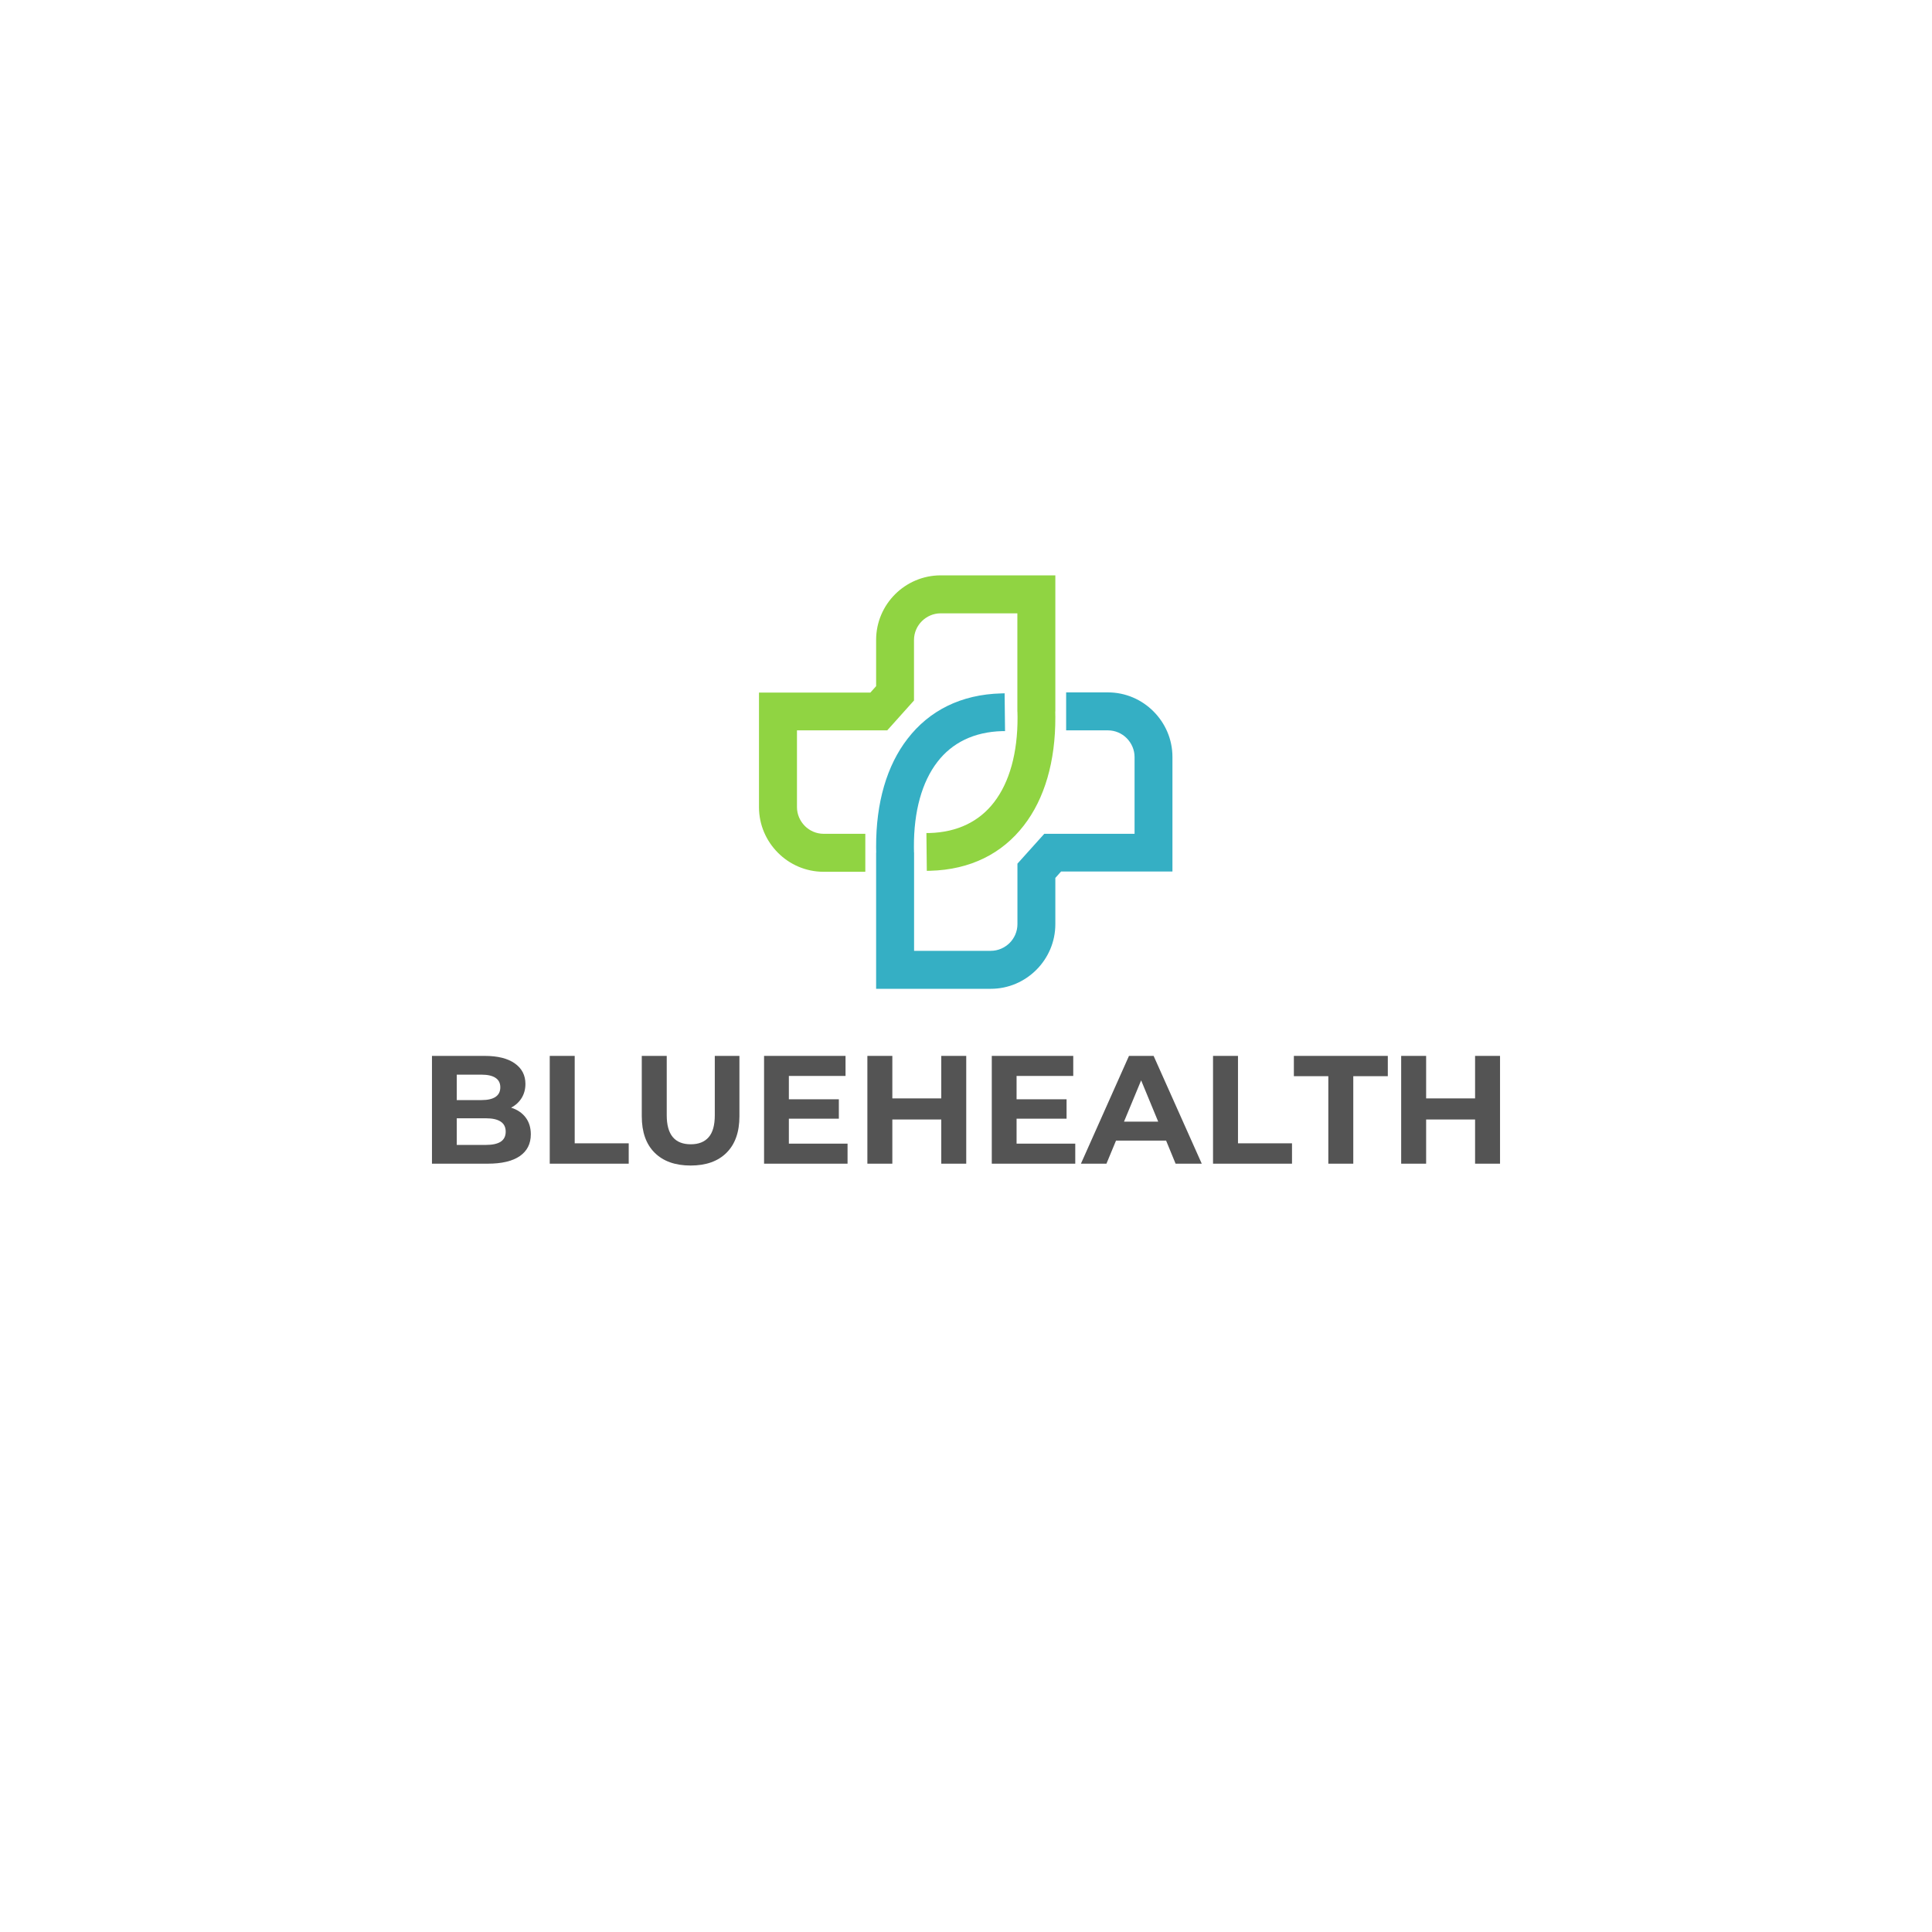
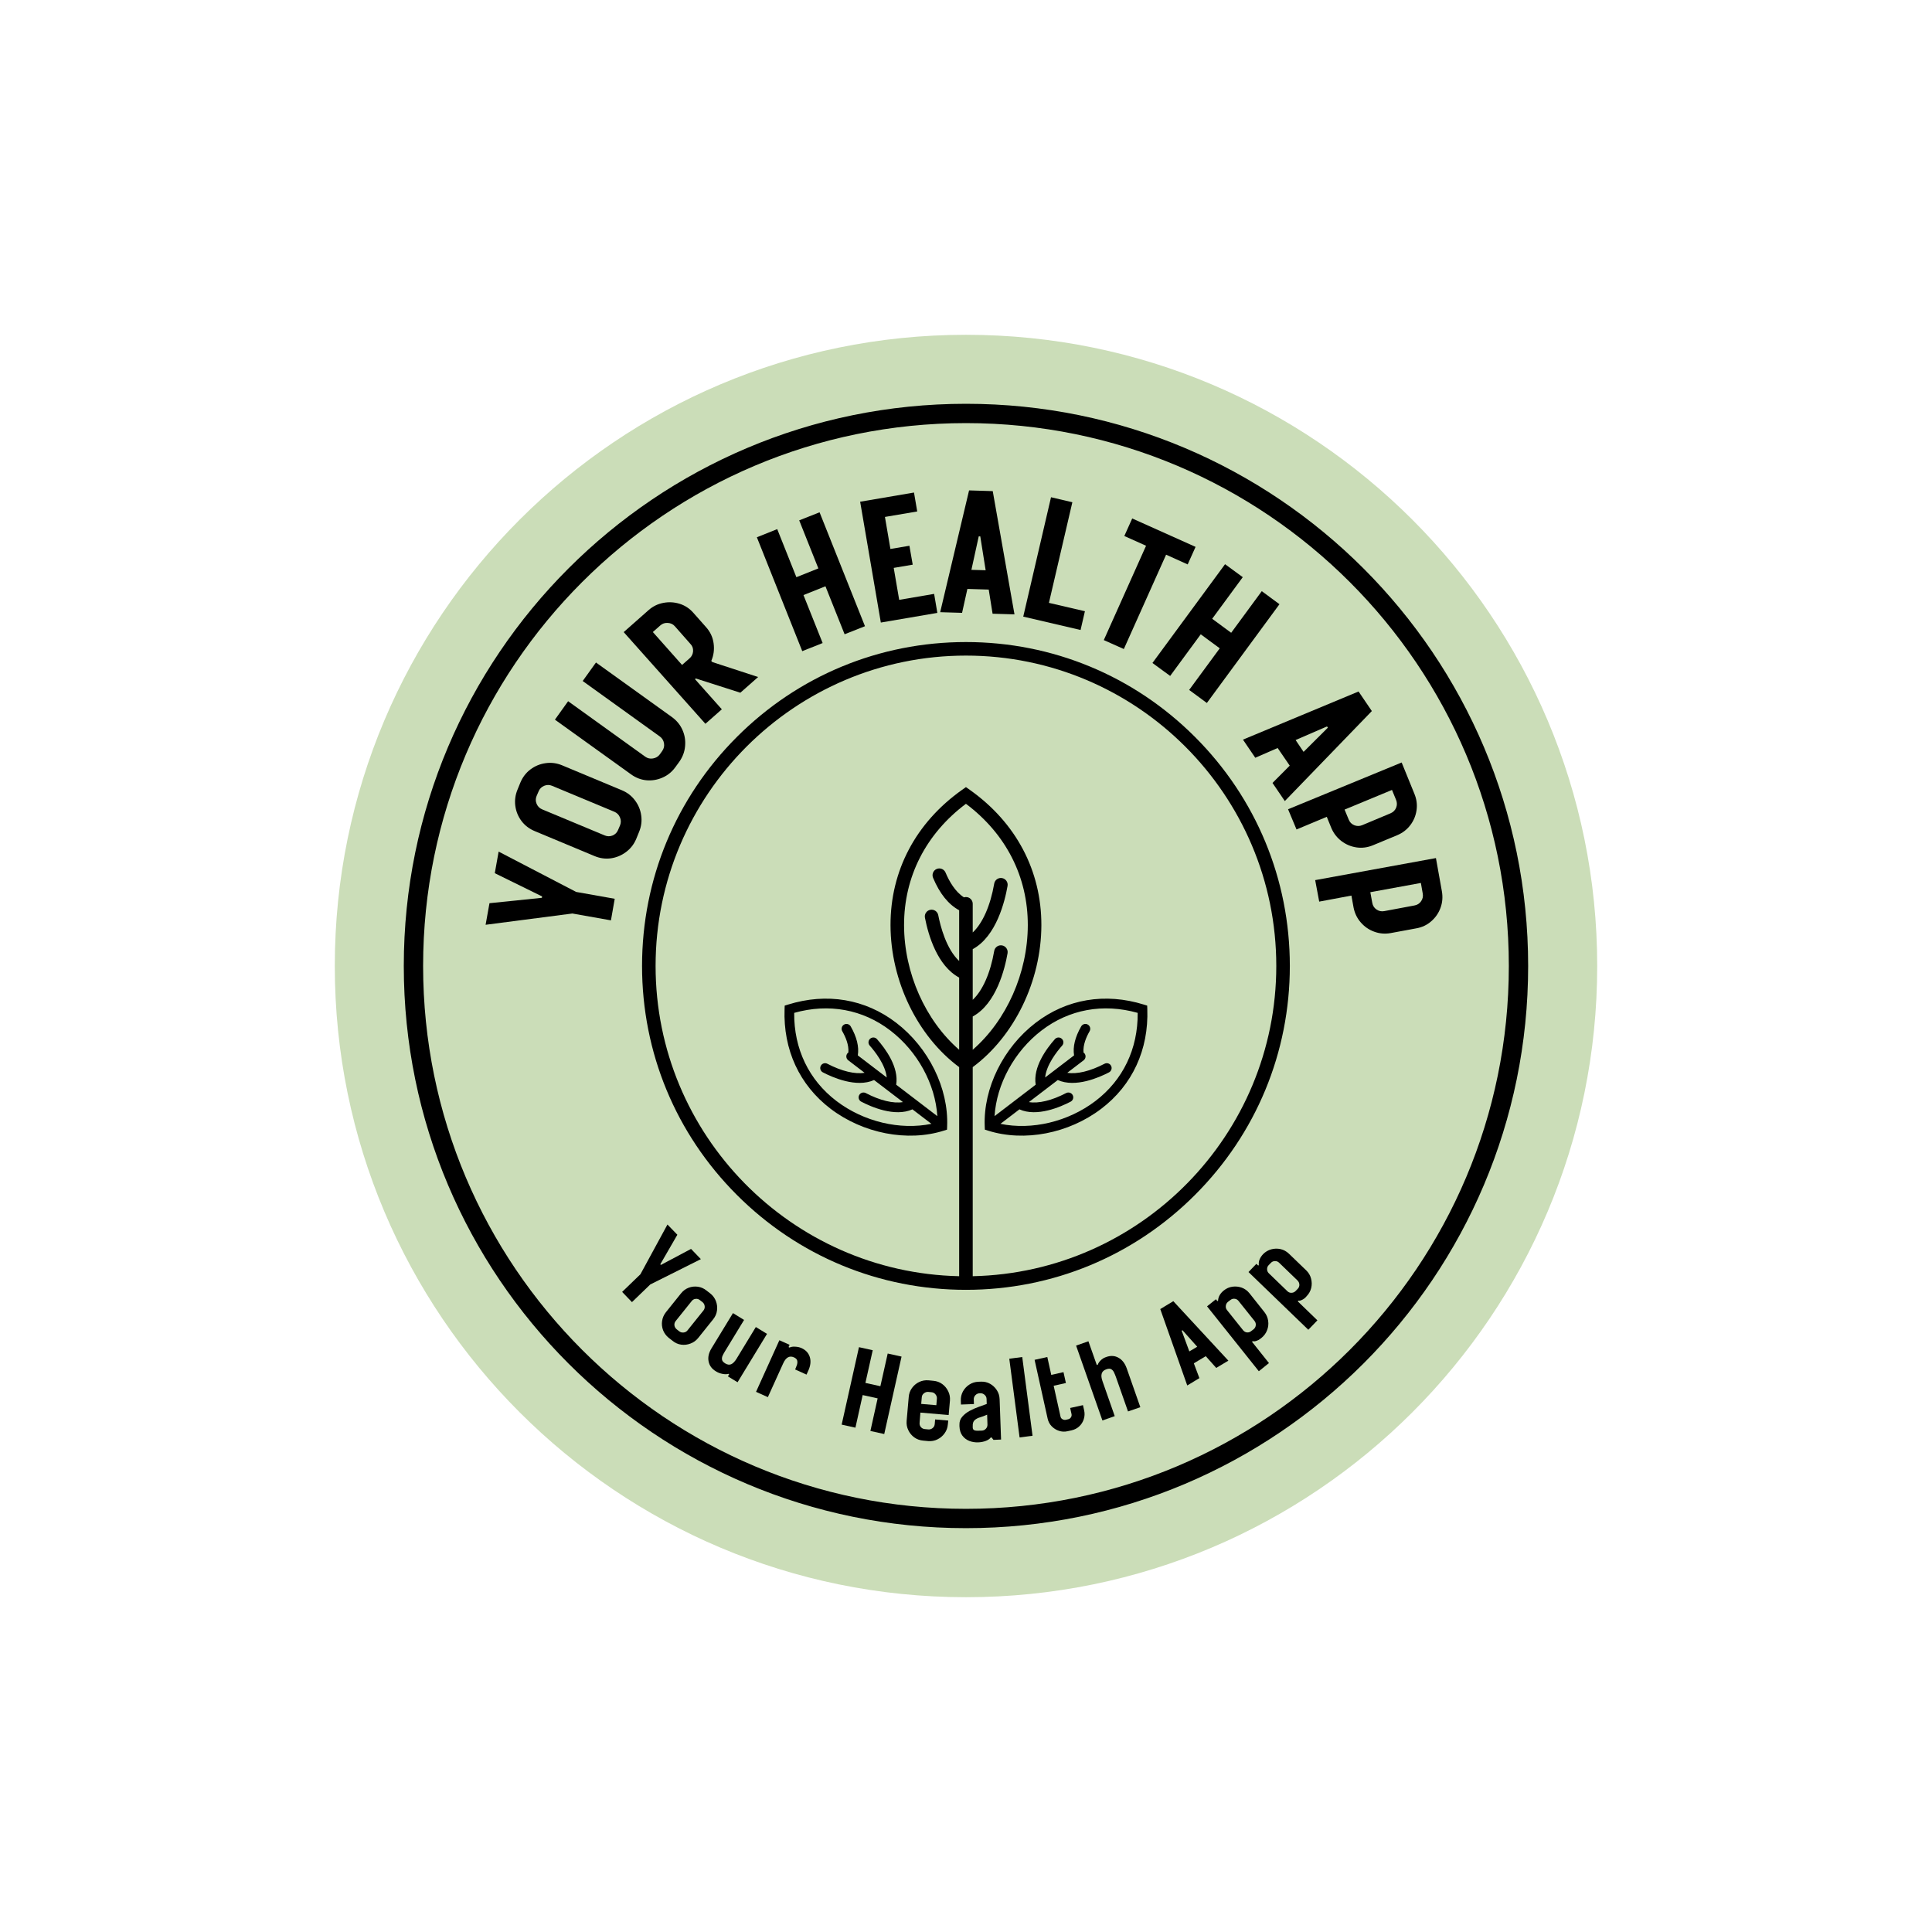
<svg xmlns="http://www.w3.org/2000/svg" width="500" zoomAndPan="magnify" viewBox="0 0 375 375" height="500" preserveAspectRatio="xMidYMid meet" version="1.0">
  <defs>
    <g />
-     <clipPath id="e858a4ec7b">
-       <path d="M 170 134 L 227.57 134 L 227.57 191.926 L 170 191.926 Z M 170 134 " clip-rule="nonzero" />
-     </clipPath>
-     <clipPath id="1cf97534ca">
-       <path d="M 147.32 111.676 L 205 111.676 L 205 170 L 147.32 170 Z M 147.32 111.676 " clip-rule="nonzero" />
+     <clipPath id="30536dfe6f">
+       <path d="M 64.984 64.984 L 310.016 64.984 L 310.016 310.016 L 64.984 310.016 Z M 64.984 64.984 " clip-rule="nonzero" />
+     </clipPath>
+     <clipPath id="142b87e35a">
+       <path d="M 187.5 64.984 C 119.836 64.984 64.984 119.836 64.984 187.5 C 64.984 255.164 119.836 310.016 187.5 310.016 C 255.164 310.016 310.016 255.164 310.016 187.5 C 310.016 119.836 255.164 64.984 187.5 64.984 Z M 187.5 64.984 " clip-rule="nonzero" />
+     </clipPath>
+     <clipPath id="13fc0944cb">
+       <path d="M 78.375 78.375 L 296.613 78.375 L 296.613 296.613 L 78.375 296.613 Z M 78.375 78.375 " clip-rule="nonzero" />
+     </clipPath>
+     <clipPath id="2a1e876a89">
+       <path d="M 187.496 78.375 C 127.23 78.375 78.375 127.23 78.375 187.496 C 78.375 247.762 127.23 296.613 187.496 296.613 C 247.762 296.613 296.613 247.762 296.613 187.496 C 296.613 127.23 247.762 78.375 187.496 78.375 Z M 187.496 78.375 " clip-rule="nonzero" />
+     </clipPath>
+     <clipPath id="1c9566885c">
+       <path d="M 124.625 124.625 L 250.625 124.625 L 250.625 250.625 L 124.625 250.625 Z M 124.625 124.625 " clip-rule="nonzero" />
    </clipPath>
  </defs>
-   <g clip-path="url(#e858a4ec7b)">
-     <path fill="#35afc4" d="M 195.078 141.91 L 194.523 141.91 C 189.035 142.055 184.793 144.188 181.961 147.871 C 178.945 151.77 177.359 157.469 177.391 164.41 L 177.406 165.426 L 177.422 165.508 L 177.422 184.555 L 192.312 184.555 C 193.734 184.555 195.012 183.965 195.961 183.035 C 196.895 182.102 197.484 180.805 197.484 179.383 L 197.484 167.637 L 202.695 161.84 L 220.219 161.84 L 220.219 146.938 C 220.219 145.527 219.629 144.234 218.695 143.285 C 217.762 142.352 216.469 141.762 215.043 141.762 L 206.938 141.762 L 206.938 134.391 L 215.043 134.391 C 218.48 134.391 221.625 135.801 223.887 138.078 C 226.164 140.352 227.57 143.48 227.57 146.922 L 227.57 169.16 L 205.953 169.16 L 204.84 170.406 L 204.84 179.383 C 204.84 182.836 203.43 185.965 201.156 188.242 C 198.879 190.52 195.75 191.926 192.312 191.926 L 170.055 191.926 L 170.055 165.508 L 170.07 165.508 L 170.055 164.41 C 170.02 155.812 172.133 148.574 176.164 143.383 C 180.355 137.945 186.512 134.785 194.359 134.59 L 194.996 134.57 Z M 195.078 141.91 " fill-opacity="1" fill-rule="nonzero" />
-   </g>
-   <g clip-path="url(#1cf97534ca)">
-     <path fill="#90d442" d="M 179.816 161.691 L 180.371 161.691 C 185.859 161.547 190.098 159.418 192.934 155.73 C 195.945 151.836 197.535 146.133 197.504 139.191 L 197.484 138.176 L 197.469 138.094 L 197.469 119.047 L 182.582 119.047 C 181.156 119.047 179.879 119.637 178.93 120.57 C 177.996 121.504 177.406 122.797 177.406 124.223 L 177.406 135.965 L 172.215 141.762 L 154.691 141.762 L 154.691 156.664 C 154.691 158.074 155.281 159.367 156.215 160.316 C 157.148 161.25 158.441 161.84 159.867 161.84 L 167.957 161.84 L 167.957 169.211 L 159.852 169.211 C 156.41 169.211 153.266 167.801 151.008 165.527 C 148.73 163.25 147.32 160.121 147.32 156.684 L 147.32 134.426 L 168.941 134.426 L 170.055 133.18 L 170.055 124.203 C 170.055 120.75 171.461 117.621 173.738 115.344 C 176 113.086 179.145 111.676 182.582 111.676 L 204.84 111.676 L 204.84 138.094 L 204.824 138.094 L 204.84 139.191 C 204.871 147.789 202.758 155.027 198.73 160.219 C 194.539 165.656 188.379 168.816 180.535 169.016 L 179.895 169.031 Z M 179.816 161.691 " fill-opacity="1" fill-rule="nonzero" />
-   </g>
-   <g fill="#545454" fill-opacity="1">
-     <g transform="translate(81.35952, 225.8704)">
-       <g>
-         <path d="M 17.844 -10.875 C 19.039 -10.5 19.977 -9.867 20.656 -8.984 C 21.332 -8.098 21.672 -7.004 21.672 -5.703 C 21.672 -3.867 20.957 -2.457 19.531 -1.469 C 18.102 -0.488 16.023 0 13.297 0 L 2.484 0 L 2.484 -20.922 L 12.703 -20.922 C 15.254 -20.922 17.211 -20.43 18.578 -19.453 C 19.941 -18.484 20.625 -17.16 20.625 -15.484 C 20.625 -14.461 20.379 -13.551 19.891 -12.75 C 19.398 -11.957 18.719 -11.332 17.844 -10.875 Z M 7.297 -17.281 L 7.297 -12.344 L 12.109 -12.344 C 13.305 -12.344 14.211 -12.551 14.828 -12.969 C 15.441 -13.383 15.75 -14.004 15.75 -14.828 C 15.75 -15.641 15.441 -16.25 14.828 -16.656 C 14.211 -17.07 13.305 -17.281 12.109 -17.281 Z M 12.938 -3.641 C 14.219 -3.641 15.18 -3.848 15.828 -4.266 C 16.473 -4.691 16.797 -5.344 16.797 -6.219 C 16.797 -7.945 15.508 -8.812 12.938 -8.812 L 7.297 -8.812 L 7.297 -3.641 Z M 12.938 -3.641 " />
-       </g>
-     </g>
-   </g>
-   <g fill="#545454" fill-opacity="1">
-     <g transform="translate(104.2213, 225.8704)">
-       <g>
-         <path d="M 2.484 -20.922 L 7.328 -20.922 L 7.328 -3.953 L 17.812 -3.953 L 17.812 0 L 2.484 0 Z M 2.484 -20.922 " />
-       </g>
-     </g>
-   </g>
-   <g fill="#545454" fill-opacity="1">
-     <g transform="translate(122.2716, 225.8704)">
-       <g>
-         <path d="M 11.781 0.359 C 8.789 0.359 6.461 -0.469 4.797 -2.125 C 3.129 -3.781 2.297 -6.141 2.297 -9.203 L 2.297 -20.922 L 7.141 -20.922 L 7.141 -9.391 C 7.141 -5.641 8.695 -3.766 11.812 -3.766 C 13.32 -3.766 14.473 -4.219 15.266 -5.125 C 16.066 -6.031 16.469 -7.453 16.469 -9.391 L 16.469 -20.922 L 21.25 -20.922 L 21.25 -9.203 C 21.25 -6.141 20.414 -3.781 18.75 -2.125 C 17.094 -0.469 14.77 0.359 11.781 0.359 Z M 11.781 0.359 " />
-       </g>
-     </g>
-   </g>
-   <g fill="#545454" fill-opacity="1">
-     <g transform="translate(145.8207, 225.8704)">
-       <g>
-         <path d="M 18.688 -3.891 L 18.688 0 L 2.484 0 L 2.484 -20.922 L 18.297 -20.922 L 18.297 -17.031 L 7.297 -17.031 L 7.297 -12.5 L 17 -12.5 L 17 -8.734 L 7.297 -8.734 L 7.297 -3.891 Z M 18.688 -3.891 " />
-       </g>
-     </g>
-   </g>
-   <g fill="#545454" fill-opacity="1">
-     <g transform="translate(165.8734, 225.8704)">
-       <g>
-         <path d="M 21.672 -20.922 L 21.672 0 L 16.828 0 L 16.828 -8.578 L 7.328 -8.578 L 7.328 0 L 2.484 0 L 2.484 -20.922 L 7.328 -20.922 L 7.328 -12.672 L 16.828 -12.672 L 16.828 -20.922 Z M 21.672 -20.922 " />
-       </g>
-     </g>
-   </g>
-   <g fill="#545454" fill-opacity="1">
-     <g transform="translate(190.0202, 225.8704)">
-       <g>
-         <path d="M 18.688 -3.891 L 18.688 0 L 2.484 0 L 2.484 -20.922 L 18.297 -20.922 L 18.297 -17.031 L 7.297 -17.031 L 7.297 -12.5 L 17 -12.5 L 17 -8.734 L 7.297 -8.734 L 7.297 -3.891 Z M 18.688 -3.891 " />
-       </g>
-     </g>
-   </g>
-   <g fill="#545454" fill-opacity="1">
-     <g transform="translate(210.0728, 225.8704)">
-       <g>
-         <path d="M 16.266 -4.484 L 6.547 -4.484 L 4.688 0 L -0.266 0 L 9.062 -20.922 L 13.844 -20.922 L 23.188 0 L 18.109 0 Z M 14.734 -8.156 L 11.422 -16.172 L 8.094 -8.156 Z M 14.734 -8.156 " />
-       </g>
-     </g>
-   </g>
-   <g fill="#545454" fill-opacity="1">
-     <g transform="translate(232.9644, 225.8704)">
-       <g>
-         <path d="M 2.484 -20.922 L 7.328 -20.922 L 7.328 -3.953 L 17.812 -3.953 L 17.812 0 L 2.484 0 Z M 2.484 -20.922 " />
-       </g>
-     </g>
-   </g>
-   <g fill="#545454" fill-opacity="1">
-     <g transform="translate(251.0148, 225.8704)">
-       <g>
-         <path d="M 6.812 -16.984 L 0.125 -16.984 L 0.125 -20.922 L 18.359 -20.922 L 18.359 -16.984 L 11.656 -16.984 L 11.656 0 L 6.812 0 Z M 6.812 -16.984 " />
-       </g>
-     </g>
-   </g>
-   <g fill="#545454" fill-opacity="1">
-     <g transform="translate(269.4835, 225.8704)">
-       <g>
-         <path d="M 21.672 -20.922 L 21.672 0 L 16.828 0 L 16.828 -8.578 L 7.328 -8.578 L 7.328 0 L 2.484 0 L 2.484 -20.922 L 7.328 -20.922 L 7.328 -12.672 L 16.828 -12.672 L 16.828 -20.922 Z M 21.672 -20.922 " />
+   <g clip-path="url(#30536dfe6f)">
+     <g clip-path="url(#142b87e35a)">
+       <path fill="#cbddb8" d="M 64.984 64.984 L 310.016 64.984 L 310.016 310.016 L 64.984 310.016 Z M 64.984 64.984 " fill-opacity="1" fill-rule="nonzero" />
+     </g>
+   </g>
+   <g clip-path="url(#13fc0944cb)">
+     <g clip-path="url(#2a1e876a89)">
+       <path stroke-linecap="butt" transform="matrix(0.75, 0, 0, 0.75, 78.37611, 78.37611)" fill="none" stroke-linejoin="miter" d="M 145.493 -0.001 C 65.139 -0.001 -0.001 65.139 -0.001 145.493 C -0.001 225.847 65.139 290.983 145.493 290.983 C 225.847 290.983 290.983 225.847 290.983 145.493 C 290.983 65.139 225.847 -0.001 145.493 -0.001 Z M 145.493 -0.001 " stroke="#000000" stroke-width="10" stroke-opacity="1" stroke-miterlimit="4" />
+     </g>
+   </g>
+   <g clip-path="url(#1c9566885c)">
+     <path fill="#000000" d="M 181.934 216.641 L 173.949 210.539 C 174.496 207.137 171.895 203.582 170.223 201.695 C 169.875 201.305 169.281 201.27 168.891 201.617 C 168.5 201.961 168.465 202.559 168.812 202.949 C 169.82 204.086 171.875 206.68 172.113 209.137 L 166.5 204.848 C 166.766 203.176 166.305 201.289 165.121 199.223 C 164.859 198.77 164.285 198.613 163.832 198.871 C 163.379 199.133 163.223 199.707 163.484 200.16 C 164.125 201.273 164.797 202.832 164.668 204.289 C 164.594 204.344 164.523 204.402 164.465 204.477 C 164.148 204.895 164.227 205.484 164.645 205.801 L 167.816 208.227 C 165.949 208.535 163.379 207.926 160.59 206.473 C 160.129 206.23 159.559 206.406 159.316 206.871 C 159.074 207.332 159.254 207.902 159.719 208.145 C 161.621 209.137 166.242 211.172 169.656 209.633 L 175.262 213.914 C 173.395 214.227 170.824 213.617 168.039 212.16 C 167.574 211.922 167.008 212.102 166.766 212.562 C 166.523 213.023 166.703 213.594 167.164 213.832 C 169.07 214.828 173.691 216.863 177.105 215.324 L 180.789 218.137 C 174.699 219.395 167.656 217.742 162.355 213.707 C 156.988 209.621 154.09 203.566 154.152 196.598 C 160.859 194.707 167.461 195.914 172.812 200.02 C 178.102 204.074 181.547 210.434 181.934 216.641 Z M 152.945 194.992 L 152.309 195.188 L 152.285 195.855 C 152 203.738 155.172 210.609 161.211 215.207 C 167.527 220.012 176.152 221.684 183.184 219.461 L 183.816 219.262 L 183.84 218.602 C 184.137 211.234 180.258 203.352 173.961 198.523 C 167.938 193.898 160.477 192.645 152.945 194.992 Z M 212.621 213.707 C 207.316 217.742 200.277 219.395 194.188 218.137 L 197.871 215.324 C 201.285 216.863 205.906 214.828 207.809 213.832 C 208.273 213.594 208.453 213.023 208.211 212.562 C 207.969 212.102 207.398 211.922 206.938 212.16 C 204.148 213.617 201.578 214.227 199.711 213.914 L 205.316 209.633 C 208.734 211.172 213.355 209.137 215.258 208.145 C 215.719 207.902 215.898 207.332 215.66 206.871 C 215.418 206.406 214.848 206.23 214.387 206.473 C 211.598 207.926 209.027 208.535 207.16 208.227 L 210.332 205.801 C 210.746 205.484 210.828 204.895 210.512 204.477 C 210.453 204.402 210.383 204.344 210.309 204.289 C 210.18 202.832 210.852 201.273 211.492 200.16 C 211.75 199.707 211.594 199.133 211.145 198.871 C 210.691 198.613 210.113 198.77 209.855 199.223 C 208.672 201.289 208.207 203.176 208.477 204.848 L 202.863 209.137 C 203.098 206.68 205.156 204.086 206.164 202.949 C 206.512 202.559 206.477 201.961 206.086 201.617 C 205.695 201.27 205.102 201.305 204.754 201.695 C 203.082 203.582 200.48 207.137 201.027 210.539 L 193.043 216.641 C 193.43 210.434 196.875 204.074 202.16 200.02 C 207.512 195.914 214.117 194.707 220.824 196.598 C 220.887 203.566 217.988 209.621 212.621 213.707 Z M 222.668 195.188 L 222.031 194.992 C 214.5 192.645 207.039 193.898 201.016 198.523 C 194.719 203.352 190.84 211.234 191.133 218.602 L 191.16 219.262 L 191.793 219.461 C 198.824 221.684 207.449 220.012 213.762 215.207 C 219.805 210.609 222.977 203.738 222.691 195.855 Z M 188.805 247.711 L 188.805 207.129 C 196.895 201.129 202.105 190.406 202.129 179.59 C 202.148 169.004 197.219 159.676 188.25 153.316 L 187.488 152.777 L 186.727 153.316 C 177.758 159.676 172.828 169.004 172.848 179.59 C 172.871 190.406 178.082 201.129 186.172 207.129 L 186.172 247.711 C 153.562 247.008 127.25 220.262 127.25 187.488 C 127.25 154.273 154.273 127.25 187.488 127.25 C 220.703 127.25 247.727 154.273 247.727 187.488 C 247.727 220.262 221.414 247.008 188.805 247.711 Z M 194.496 183.504 C 193.781 183.379 193.098 183.859 192.977 184.574 C 192.227 188.895 190.727 192.258 188.805 194.066 L 188.805 184.23 C 193.398 181.746 195.055 174.902 195.566 171.953 C 195.691 171.238 195.211 170.559 194.496 170.434 C 193.781 170.309 193.098 170.789 192.977 171.504 C 192.227 175.824 190.727 179.188 188.805 180.996 L 188.805 175.43 C 188.805 174.703 188.215 174.113 187.488 174.113 C 187.355 174.113 187.227 174.141 187.105 174.176 C 185.383 173.086 184.227 171.023 183.531 169.367 C 183.25 168.699 182.48 168.383 181.812 168.664 C 181.141 168.945 180.828 169.719 181.109 170.387 C 182.395 173.453 184.098 175.562 186.172 176.68 L 186.172 186.527 C 183.652 184.188 182.52 179.715 182.113 177.629 C 181.973 176.918 181.281 176.453 180.57 176.594 C 179.855 176.73 179.391 177.422 179.531 178.133 C 180.203 181.582 181.945 187.477 186.172 189.746 L 186.172 203.762 C 179.625 198.078 175.496 188.879 175.477 179.586 C 175.461 170.184 179.715 161.848 187.488 156.016 C 195.262 161.848 199.516 170.184 199.496 179.586 C 199.477 188.879 195.348 198.078 188.805 203.762 L 188.805 197.301 C 193.398 194.816 195.055 187.973 195.566 185.023 C 195.691 184.309 195.211 183.629 194.496 183.504 Z M 231.941 143.035 C 220.066 131.16 204.281 124.621 187.488 124.621 C 170.695 124.621 154.906 131.16 143.035 143.035 C 131.16 154.906 124.621 170.695 124.621 187.488 C 124.621 204.281 131.16 220.066 143.035 231.941 C 154.906 243.816 170.695 250.355 187.488 250.355 C 204.281 250.355 220.066 243.816 231.941 231.941 C 243.816 220.066 250.355 204.281 250.355 187.488 C 250.355 170.695 243.816 154.906 231.941 143.035 " fill-opacity="1" fill-rule="nonzero" />
+   </g>
+   <g fill="#000000" fill-opacity="1">
+     <g transform="translate(117.5365, 184.4995)">
+       <g>
+         <path d="M -12.312 -10.5 L -21.5 -15.016 L -20.75 -19.203 L -5.703 -11.375 L 1.781 -10.047 L 1.047 -5.859 L -6.438 -7.188 L -23.281 -5 L -22.531 -9.188 L -12.359 -10.234 Z M -12.312 -10.5 " />
+       </g>
+     </g>
+   </g>
+   <g fill="#000000" fill-opacity="1">
+     <g transform="translate(119.7875, 170.2074)">
+       <g>
+         <path d="M -19.328 -16.969 L -18.781 -18.312 C -18.344 -19.363 -17.688 -20.219 -16.812 -20.875 C -15.938 -21.531 -14.957 -21.93 -13.875 -22.078 C -12.789 -22.234 -11.723 -22.094 -10.672 -21.656 L 0.938 -16.812 C 1.977 -16.375 2.82 -15.719 3.469 -14.844 C 4.125 -13.977 4.523 -13.004 4.672 -11.922 C 4.828 -10.836 4.688 -9.77 4.25 -8.719 L 3.703 -7.375 C 3.266 -6.332 2.602 -5.484 1.719 -4.828 C 0.844 -4.172 -0.129 -3.766 -1.203 -3.609 C -2.285 -3.461 -3.348 -3.609 -4.391 -4.047 L -16 -8.891 C -17.051 -9.328 -17.906 -9.977 -18.562 -10.844 C -19.219 -11.719 -19.617 -12.695 -19.766 -13.781 C -19.91 -14.863 -19.766 -15.926 -19.328 -16.969 Z M -0.531 -12.641 L -12.641 -17.688 C -13.141 -17.895 -13.645 -17.895 -14.156 -17.688 C -14.676 -17.477 -15.039 -17.113 -15.25 -16.594 L -15.641 -15.688 C -15.848 -15.188 -15.844 -14.68 -15.625 -14.172 C -15.406 -13.672 -15.047 -13.316 -14.547 -13.109 L -2.438 -8.062 C -1.926 -7.844 -1.414 -7.832 -0.906 -8.031 C -0.395 -8.238 -0.035 -8.594 0.172 -9.094 L 0.562 -10 C 0.77 -10.52 0.766 -11.035 0.547 -11.547 C 0.336 -12.055 -0.02 -12.422 -0.531 -12.641 Z M -0.531 -12.641 " />
+       </g>
+     </g>
+   </g>
+   <g fill="#000000" fill-opacity="1">
+     <g transform="translate(125.8195, 155.2318)">
+       <g>
+         <path d="M 2.25 -12.281 L -12.719 -23.047 L -10.141 -26.641 L 4.625 -16.031 C 5.539 -15.363 6.219 -14.531 6.656 -13.531 C 7.094 -12.539 7.258 -11.5 7.156 -10.406 C 7.062 -9.312 6.688 -8.301 6.031 -7.375 L 5.281 -6.344 C 4.613 -5.414 3.773 -4.734 2.766 -4.297 C 1.766 -3.859 0.727 -3.688 -0.344 -3.781 C -1.426 -3.883 -2.426 -4.27 -3.344 -4.938 L -18.109 -15.547 L -15.547 -19.125 L -0.578 -8.359 C -0.129 -8.035 0.367 -7.922 0.922 -8.016 C 1.484 -8.109 1.926 -8.375 2.25 -8.812 L 2.719 -9.469 C 3.039 -9.926 3.156 -10.426 3.062 -10.969 C 2.969 -11.52 2.695 -11.957 2.25 -12.281 Z M 2.25 -12.281 " />
+       </g>
+     </g>
+   </g>
+   <g fill="#000000" fill-opacity="1">
+     <g transform="translate(135.0592, 142.1292)">
+       <g>
+         <path d="M 3 -13.844 L 3.203 -13.625 L 12.094 -10.719 L 8.641 -7.672 L 0 -10.438 L -0.156 -10.297 L 5.047 -4.453 L 1.859 -1.641 L -14 -19.438 L -9.172 -23.703 C -8.336 -24.441 -7.383 -24.91 -6.312 -25.109 C -5.25 -25.316 -4.195 -25.258 -3.156 -24.938 C -2.113 -24.613 -1.223 -24.031 -0.484 -23.188 L 1.953 -20.438 C 2.797 -19.508 3.297 -18.445 3.453 -17.25 C 3.617 -16.062 3.469 -14.926 3 -13.844 Z M -2.672 -13.062 L -1.203 -14.359 C -0.797 -14.711 -0.57 -15.172 -0.531 -15.734 C -0.5 -16.297 -0.676 -16.77 -1.062 -17.156 L -4.062 -20.562 C -4.414 -20.969 -4.875 -21.188 -5.438 -21.219 C -6 -21.258 -6.484 -21.098 -6.891 -20.734 L -8.344 -19.453 Z M -2.672 -13.062 " />
+       </g>
+     </g>
+   </g>
+   <g fill="#000000" fill-opacity="1">
+     <g transform="translate(147.0898, 131.8155)">
+       <g />
+     </g>
+   </g>
+   <g fill="#000000" fill-opacity="1">
+     <g transform="translate(153.5162, 127.2657)">
+       <g>
+         <path d="M 1.062 -15.234 L 5.328 -16.938 L 1.609 -26.266 L 5.562 -27.828 L 14.375 -5.719 L 10.422 -4.156 L 6.703 -13.469 L 2.438 -11.766 L 6.156 -2.453 L 2.203 -0.875 L -6.609 -22.984 L -2.656 -24.562 Z M 1.062 -15.234 " />
+       </g>
+     </g>
+   </g>
+   <g fill="#000000" fill-opacity="1">
+     <g transform="translate(168.6262, 121.2425)">
+       <g>
+         <path d="M 8.531 -11.641 L 4.844 -11.016 L 5.906 -4.812 L 12.688 -5.969 L 13.312 -2.281 L 2.344 -0.406 L -1.672 -23.859 L 8.781 -25.641 L 9.406 -21.969 L 3.141 -20.906 L 4.203 -14.688 L 7.891 -15.312 Z M 8.531 -11.641 " />
+       </g>
+     </g>
+   </g>
+   <g fill="#000000" fill-opacity="1">
+     <g transform="translate(181.6439, 118.795)">
+       <g>
+         <path d="M 0.844 0.031 L 6.453 -23.609 L 11.047 -23.469 L 15.266 0.453 L 11.016 0.328 L 10.266 -4.359 L 6.125 -4.484 L 5.094 0.156 Z M 8.328 -14.688 L 6.906 -8.188 L 9.672 -8.109 L 8.625 -14.688 Z M 8.328 -14.688 " />
+       </g>
+     </g>
+   </g>
+   <g fill="#000000" fill-opacity="1">
+     <g transform="translate(196.2996, 119.1556)">
+       <g>
+         <path d="M 7.703 -22.641 L 11.844 -21.672 L 7.297 -2.141 L 14.281 -0.516 L 13.438 3.125 L 2.312 0.531 Z M 7.703 -22.641 " />
+       </g>
+     </g>
+   </g>
+   <g fill="#000000" fill-opacity="1">
+     <g transform="translate(209.2619, 122.0074)">
+       <g>
+         <path d="M 8.969 -17.969 L 10.5 -21.375 L 22.797 -15.859 L 21.266 -12.453 L 17.078 -14.344 L 8.875 3.969 L 4.984 2.234 L 13.188 -16.078 Z M 8.969 -17.969 " />
+       </g>
+     </g>
+   </g>
+   <g fill="#000000" fill-opacity="1">
+     <g transform="translate(221.7832, 127.2762)">
+       <g>
+         <path d="M 13.5 -7.172 L 17.188 -4.453 L 23.125 -12.531 L 26.562 -10 L 12.469 9.172 L 9.031 6.641 L 14.969 -1.438 L 11.281 -4.156 L 5.344 3.922 L 1.906 1.406 L 16 -17.766 L 19.438 -15.25 Z M 13.5 -7.172 " />
+       </g>
+     </g>
+   </g>
+   <g fill="#000000" fill-opacity="1">
+     <g transform="translate(235.0139, 137.3583)">
+       <g />
+     </g>
+   </g>
+   <g fill="#000000" fill-opacity="1">
+     <g transform="translate(240.7891, 142.8599)">
+       <g>
+         <path d="M 0.469 0.703 L 22.906 -8.641 L 25.484 -4.844 L 8.594 12.625 L 6.203 9.109 L 9.547 5.75 L 7.203 2.328 L 2.859 4.219 Z M 16.781 -1.859 L 10.688 0.781 L 12.234 3.078 L 16.953 -1.625 Z M 16.781 -1.859 " />
+       </g>
+     </g>
+   </g>
+   <g fill="#000000" fill-opacity="1">
+     <g transform="translate(249.1223, 154.7961)">
+       <g>
+         <path d="M 22.938 -6.797 L 25.406 -0.734 C 25.844 0.316 25.984 1.383 25.828 2.469 C 25.672 3.551 25.266 4.52 24.609 5.375 C 23.953 6.238 23.098 6.891 22.047 7.328 L 17.375 9.266 C 16.32 9.703 15.258 9.844 14.188 9.688 C 13.113 9.531 12.141 9.125 11.266 8.469 C 10.398 7.812 9.742 6.969 9.297 5.938 L 8.406 3.75 L 2.531 6.203 L 0.891 2.281 Z M 11.859 2.344 L 12.656 4.266 C 12.863 4.797 13.223 5.164 13.734 5.375 C 14.242 5.582 14.754 5.582 15.266 5.375 L 20.75 3.078 C 21.281 2.859 21.648 2.5 21.859 2 C 22.066 1.5 22.066 0.988 21.859 0.469 L 21.062 -1.469 Z M 11.859 2.344 " />
+       </g>
+     </g>
+   </g>
+   <g fill="#000000" fill-opacity="1">
+     <g transform="translate(254.8695, 168.41)">
+       <g>
+         <path d="M 23.844 -1.859 L 25 4.594 C 25.195 5.707 25.109 6.773 24.734 7.797 C 24.359 8.828 23.758 9.695 22.938 10.406 C 22.125 11.125 21.156 11.582 20.031 11.781 L 15.047 12.703 C 13.93 12.898 12.863 12.805 11.844 12.422 C 10.82 12.047 9.957 11.445 9.25 10.625 C 8.539 9.812 8.078 8.852 7.859 7.75 L 7.438 5.422 L 1.188 6.594 L 0.406 2.422 Z M 11.109 4.766 L 11.484 6.812 C 11.578 7.375 11.852 7.812 12.312 8.125 C 12.77 8.438 13.27 8.539 13.812 8.438 L 19.656 7.344 C 20.219 7.25 20.656 6.973 20.969 6.516 C 21.281 6.066 21.383 5.566 21.281 5.016 L 20.922 2.969 Z M 11.109 4.766 " />
+       </g>
+     </g>
+   </g>
+   <g fill="#000000" fill-opacity="1">
+     <g transform="translate(118.0846, 247.9919)">
+       <g>
+         <path d="M 10.188 -2.469 L 16.047 -5.578 L 17.953 -3.594 L 8.125 1.328 L 4.578 4.75 L 2.672 2.766 L 6.219 -0.656 L 11.469 -10.312 L 13.391 -8.328 L 10.078 -2.594 Z M 10.188 -2.469 " />
+       </g>
+     </g>
+   </g>
+   <g fill="#000000" fill-opacity="1">
+     <g transform="translate(126.4194, 256.4837)">
+       <g>
+         <path d="M 10.703 -6 L 11.469 -5.406 C 11.969 -5 12.328 -4.504 12.547 -3.922 C 12.766 -3.336 12.832 -2.738 12.75 -2.125 C 12.676 -1.508 12.43 -0.941 12.016 -0.422 L 9.109 3.203 C 8.703 3.711 8.203 4.078 7.609 4.297 C 7.023 4.523 6.426 4.598 5.812 4.516 C 5.195 4.43 4.641 4.188 4.141 3.781 L 3.375 3.188 C 2.875 2.781 2.508 2.285 2.281 1.703 C 2.062 1.117 2 0.52 2.094 -0.094 C 2.188 -0.719 2.438 -1.285 2.844 -1.797 L 5.75 -5.422 C 6.164 -5.941 6.66 -6.312 7.234 -6.531 C 7.805 -6.75 8.398 -6.816 9.016 -6.734 C 9.641 -6.648 10.203 -6.406 10.703 -6 Z M 7.016 1.75 L 10.125 -2.125 C 10.32 -2.375 10.398 -2.656 10.359 -2.969 C 10.316 -3.289 10.176 -3.547 9.938 -3.734 L 9.438 -4.125 C 9.188 -4.332 8.906 -4.414 8.594 -4.375 C 8.289 -4.344 8.039 -4.203 7.844 -3.953 L 4.734 -0.078 C 4.535 0.172 4.453 0.445 4.484 0.75 C 4.523 1.062 4.672 1.32 4.922 1.531 L 5.422 1.922 C 5.66 2.109 5.938 2.188 6.25 2.156 C 6.562 2.133 6.816 2 7.016 1.75 Z M 7.016 1.75 " />
+       </g>
+     </g>
+   </g>
+   <g fill="#000000" fill-opacity="1">
+     <g transform="translate(135.6121, 263.7013)">
+       <g>
+         <path d="M 7.359 0.016 L 11.094 -6.125 L 13.266 -4.797 L 7.547 4.594 L 5.672 3.453 L 5.922 3.047 L 5.766 2.953 C 5.473 3.055 5.094 3.062 4.625 2.969 C 4.156 2.875 3.781 2.738 3.5 2.562 L 3.312 2.453 C 2.539 1.984 2.078 1.344 1.922 0.531 C 1.766 -0.27 1.953 -1.109 2.484 -1.984 L 6.656 -8.828 L 8.812 -7.5 L 5.109 -1.422 C 4.941 -1.148 4.789 -0.875 4.656 -0.594 C 4.531 -0.32 4.488 -0.055 4.531 0.203 C 4.57 0.461 4.781 0.707 5.156 0.938 C 5.582 1.195 5.969 1.25 6.312 1.094 C 6.664 0.938 7.016 0.578 7.359 0.016 Z M 7.359 0.016 " />
+       </g>
+     </g>
+   </g>
+   <g fill="#000000" fill-opacity="1">
+     <g transform="translate(145.5428, 269.6077)">
+       <g>
+         <path d="M 9.953 -7.969 L 10.047 -7.938 C 10.867 -7.562 11.398 -6.984 11.641 -6.203 C 11.879 -5.422 11.789 -4.562 11.375 -3.625 L 11 -2.797 L 8.797 -3.797 C 8.91 -4.047 9.02 -4.32 9.125 -4.625 C 9.227 -4.926 9.254 -5.211 9.203 -5.484 C 9.148 -5.754 8.941 -5.973 8.578 -6.141 C 7.703 -6.535 7 -6.145 6.469 -4.969 L 3.5 1.578 L 1.203 0.547 L 5.734 -9.469 L 7.719 -8.578 L 7.516 -8.141 L 7.703 -8.047 C 7.984 -8.191 8.352 -8.25 8.812 -8.219 C 9.27 -8.195 9.648 -8.113 9.953 -7.969 Z M 9.953 -7.969 " />
+       </g>
+     </g>
+   </g>
+   <g fill="#000000" fill-opacity="1">
+     <g transform="translate(155.0937, 273.7764)">
+       <g />
+     </g>
+   </g>
+   <g fill="#000000" fill-opacity="1">
+     <g transform="translate(161.8501, 276.1728)">
+       <g>
+         <path d="M 6.125 -7.75 L 9.031 -7.109 L 10.453 -13.453 L 13.141 -12.859 L 9.781 2.172 L 7.094 1.578 L 8.5 -4.75 L 5.594 -5.391 L 4.188 0.938 L 1.516 0.344 L 4.875 -14.688 L 7.547 -14.094 Z M 6.125 -7.75 " />
+       </g>
+     </g>
+   </g>
+   <g fill="#000000" fill-opacity="1">
+     <g transform="translate(174.618, 278.8568)">
+       <g>
+         <path d="M 9.766 -7.016 L 9.516 -4.203 L 4.031 -4.672 L 3.875 -2.688 C 3.844 -2.363 3.93 -2.082 4.141 -1.844 C 4.348 -1.613 4.609 -1.488 4.922 -1.469 L 5.578 -1.406 C 5.879 -1.383 6.148 -1.469 6.391 -1.656 C 6.641 -1.852 6.781 -2.113 6.812 -2.438 L 6.891 -3.344 L 9.438 -3.125 L 9.359 -2.375 C 9.305 -1.727 9.094 -1.148 8.719 -0.641 C 8.352 -0.129 7.891 0.258 7.328 0.531 C 6.773 0.801 6.18 0.91 5.547 0.859 L 4.578 0.766 C 3.93 0.711 3.352 0.504 2.844 0.141 C 2.344 -0.223 1.957 -0.688 1.688 -1.25 C 1.414 -1.812 1.305 -2.414 1.359 -3.062 L 1.766 -7.703 C 1.816 -8.348 2.023 -8.926 2.391 -9.438 C 2.754 -9.945 3.219 -10.336 3.781 -10.609 C 4.344 -10.879 4.945 -10.988 5.594 -10.938 L 6.562 -10.844 C 7.195 -10.789 7.766 -10.582 8.266 -10.219 C 8.766 -9.852 9.148 -9.391 9.422 -8.828 C 9.703 -8.266 9.816 -7.66 9.766 -7.016 Z M 4.297 -7.641 L 4.188 -6.359 L 7.125 -6.109 L 7.234 -7.391 C 7.254 -7.703 7.16 -7.977 6.953 -8.219 C 6.754 -8.469 6.504 -8.602 6.203 -8.625 L 5.547 -8.688 C 5.234 -8.707 4.953 -8.613 4.703 -8.406 C 4.453 -8.207 4.316 -7.953 4.297 -7.641 Z M 4.297 -7.641 " />
+       </g>
+     </g>
+   </g>
+   <g fill="#000000" fill-opacity="1">
+     <g transform="translate(185.7903, 279.7285)">
+       <g>
+         <path d="M 4.125 -11.531 L 4.594 -11.547 C 5.238 -11.578 5.832 -11.441 6.375 -11.141 C 6.914 -10.836 7.352 -10.426 7.688 -9.906 C 8.031 -9.395 8.211 -8.805 8.234 -8.141 L 8.516 -0.312 L 7.047 -0.25 L 6.672 -0.719 L 6.516 -0.719 C 6.336 -0.457 6.023 -0.238 5.578 -0.062 C 5.129 0.113 4.629 0.211 4.078 0.234 C 3.461 0.254 2.883 0.16 2.344 -0.047 C 1.801 -0.266 1.352 -0.609 1 -1.078 C 0.656 -1.547 0.469 -2.148 0.438 -2.891 L 0.438 -3.156 C 0.414 -3.77 0.594 -4.297 0.969 -4.734 C 1.352 -5.18 1.832 -5.562 2.406 -5.875 C 2.988 -6.188 3.578 -6.445 4.172 -6.656 C 4.773 -6.875 5.297 -7.062 5.734 -7.219 L 5.703 -8.203 C 5.691 -8.516 5.566 -8.773 5.328 -8.984 C 5.086 -9.203 4.816 -9.305 4.516 -9.297 L 4.359 -9.297 C 4.035 -9.285 3.758 -9.16 3.531 -8.922 C 3.312 -8.691 3.207 -8.422 3.219 -8.109 L 3.25 -7.203 L 0.734 -7.109 L 0.703 -7.859 C 0.68 -8.504 0.816 -9.098 1.109 -9.641 C 1.41 -10.191 1.828 -10.641 2.359 -10.984 C 2.891 -11.328 3.477 -11.508 4.125 -11.531 Z M 5.875 -3.234 L 5.812 -5.141 C 5.332 -4.93 4.875 -4.758 4.438 -4.625 C 4 -4.5 3.645 -4.312 3.375 -4.062 C 3.113 -3.82 2.992 -3.426 3.016 -2.875 L 3.016 -2.656 C 3.023 -2.406 3.113 -2.234 3.281 -2.141 C 3.457 -2.047 3.758 -2.008 4.188 -2.031 L 4.781 -2.047 C 5.082 -2.055 5.344 -2.176 5.562 -2.406 C 5.781 -2.633 5.883 -2.91 5.875 -3.234 Z M 5.875 -3.234 " />
+       </g>
+     </g>
+   </g>
+   <g fill="#000000" fill-opacity="1">
+     <g transform="translate(196.6044, 279.1792)">
+       <g>
+         <path d="M 3.812 -0.5 L 1.297 -0.172 L -0.703 -15.453 L 1.812 -15.781 Z M 3.812 -0.5 " />
+       </g>
+     </g>
+   </g>
+   <g fill="#000000" fill-opacity="1">
+     <g transform="translate(202.9066, 278.3799)">
+       <g>
+         <path d="M 5.078 -3.906 L 4.812 -5.094 L 7.297 -5.641 L 7.531 -4.609 C 7.656 -4.035 7.629 -3.473 7.453 -2.922 C 7.285 -2.379 6.992 -1.914 6.578 -1.531 C 6.172 -1.145 5.672 -0.883 5.078 -0.75 L 4.297 -0.578 C 3.734 -0.453 3.18 -0.477 2.641 -0.656 C 2.098 -0.832 1.625 -1.129 1.219 -1.547 C 0.82 -1.961 0.562 -2.457 0.438 -3.031 L -2.094 -14.438 L 0.375 -14.984 L 1.141 -11.516 L 3.516 -12.047 L 3.984 -9.938 L 1.609 -9.406 L 2.938 -3.422 C 2.988 -3.191 3.117 -3.02 3.328 -2.906 C 3.535 -2.789 3.75 -2.754 3.969 -2.797 L 4.438 -2.906 C 4.656 -2.957 4.828 -3.078 4.953 -3.266 C 5.086 -3.461 5.129 -3.676 5.078 -3.906 Z M 5.078 -3.906 " />
+       </g>
+     </g>
+   </g>
+   <g fill="#000000" fill-opacity="1">
+     <g transform="translate(212.7443, 276.1499)">
+       <g>
+         <path d="M 1.797 -12.688 L 2 -12.766 C 2.863 -13.066 3.648 -13.016 4.359 -12.609 C 5.078 -12.211 5.609 -11.523 5.953 -10.547 L 8.594 -3.016 L 6.203 -2.188 L 3.844 -8.906 C 3.738 -9.207 3.617 -9.492 3.484 -9.766 C 3.359 -10.047 3.176 -10.254 2.938 -10.391 C 2.707 -10.523 2.383 -10.516 1.969 -10.359 C 1.051 -10.047 0.812 -9.281 1.25 -8.062 L 3.625 -1.281 L 1.234 -0.438 L -3.875 -14.969 L -1.484 -15.812 L 0.141 -11.203 L 0.328 -11.266 C 0.441 -11.566 0.633 -11.848 0.906 -12.109 C 1.176 -12.379 1.473 -12.57 1.797 -12.688 Z M 1.797 -12.688 " />
+       </g>
+     </g>
+   </g>
+   <g fill="#000000" fill-opacity="1">
+     <g transform="translate(223.5111, 272.1817)">
+       <g />
+     </g>
+   </g>
+   <g fill="#000000" fill-opacity="1">
+     <g transform="translate(229.9737, 269.1985)">
+       <g>
+         <path d="M 0.469 -0.281 L -4.766 -15.109 L -2.234 -16.641 L 8.453 -5.094 L 6.094 -3.688 L 4.062 -5.969 L 1.75 -4.578 L 2.828 -1.703 Z M -0.609 -10.906 L 0.875 -6.891 L 2.406 -7.797 L -0.453 -11 Z M -0.609 -10.906 " />
+       </g>
+     </g>
+   </g>
+   <g fill="#000000" fill-opacity="1">
+     <g transform="translate(240.1178, 262.9646)">
+       <g>
+         <path d="M -2.578 -12.484 C -2.078 -12.891 -1.516 -13.133 -0.891 -13.219 C -0.273 -13.301 0.32 -13.238 0.906 -13.031 C 1.488 -12.82 1.988 -12.457 2.406 -11.938 L 5.297 -8.297 C 5.703 -7.785 5.945 -7.219 6.031 -6.594 C 6.125 -5.969 6.055 -5.363 5.828 -4.781 C 5.609 -4.195 5.25 -3.703 4.75 -3.297 L 4.453 -3.062 C 4.266 -2.914 4.02 -2.789 3.719 -2.688 C 3.414 -2.594 3.191 -2.582 3.047 -2.656 L 2.891 -2.531 L 6.188 1.609 L 4.219 3.188 L -5.828 -9.406 L -4.109 -10.781 L -3.812 -10.406 L -3.688 -10.516 C -3.676 -10.891 -3.57 -11.242 -3.375 -11.578 C -3.188 -11.91 -2.922 -12.211 -2.578 -12.484 Z M 3.391 -6.562 L 0.281 -10.453 C 0.082 -10.703 -0.164 -10.844 -0.469 -10.875 C -0.781 -10.914 -1.062 -10.832 -1.312 -10.625 L -1.781 -10.266 C -2.02 -10.066 -2.156 -9.812 -2.188 -9.5 C -2.227 -9.195 -2.148 -8.922 -1.953 -8.672 L 1.156 -4.781 C 1.352 -4.531 1.602 -4.383 1.906 -4.344 C 2.219 -4.312 2.492 -4.395 2.734 -4.594 L 3.203 -4.953 C 3.453 -5.16 3.594 -5.414 3.625 -5.719 C 3.664 -6.031 3.586 -6.312 3.391 -6.562 Z M 3.391 -6.562 " />
+       </g>
+     </g>
+   </g>
+   <g fill="#000000" fill-opacity="1">
+     <g transform="translate(249.3486, 255.4806)">
+       <g>
+         <path d="M -4.188 -12.047 C -3.738 -12.504 -3.211 -12.816 -2.609 -12.984 C -2.004 -13.148 -1.398 -13.164 -0.797 -13.031 C -0.191 -12.895 0.348 -12.598 0.828 -12.141 L 4.188 -8.906 C 4.656 -8.457 4.969 -7.926 5.125 -7.312 C 5.289 -6.707 5.301 -6.098 5.156 -5.484 C 5.008 -4.879 4.711 -4.348 4.266 -3.891 L 4.016 -3.609 C 3.848 -3.441 3.617 -3.289 3.328 -3.156 C 3.047 -3.02 2.832 -2.977 2.688 -3.031 L 2.547 -2.891 L 6.359 0.797 L 4.594 2.625 L -7.016 -8.578 L -5.484 -10.172 L -5.125 -9.828 L -5.016 -9.938 C -5.055 -10.32 -5.004 -10.688 -4.859 -11.031 C -4.711 -11.383 -4.488 -11.723 -4.188 -12.047 Z M 2.5 -6.938 L -1.078 -10.391 C -1.305 -10.609 -1.57 -10.711 -1.875 -10.703 C -2.188 -10.703 -2.453 -10.586 -2.672 -10.359 L -3.094 -9.922 C -3.312 -9.703 -3.414 -9.438 -3.406 -9.125 C -3.406 -8.812 -3.289 -8.547 -3.062 -8.328 L 0.516 -4.875 C 0.742 -4.645 1.016 -4.535 1.328 -4.547 C 1.641 -4.555 1.906 -4.672 2.125 -4.891 L 2.547 -5.328 C 2.766 -5.555 2.867 -5.82 2.859 -6.125 C 2.848 -6.438 2.727 -6.707 2.5 -6.938 Z M 2.5 -6.938 " />
      </g>
    </g>
  </g>
</svg>
